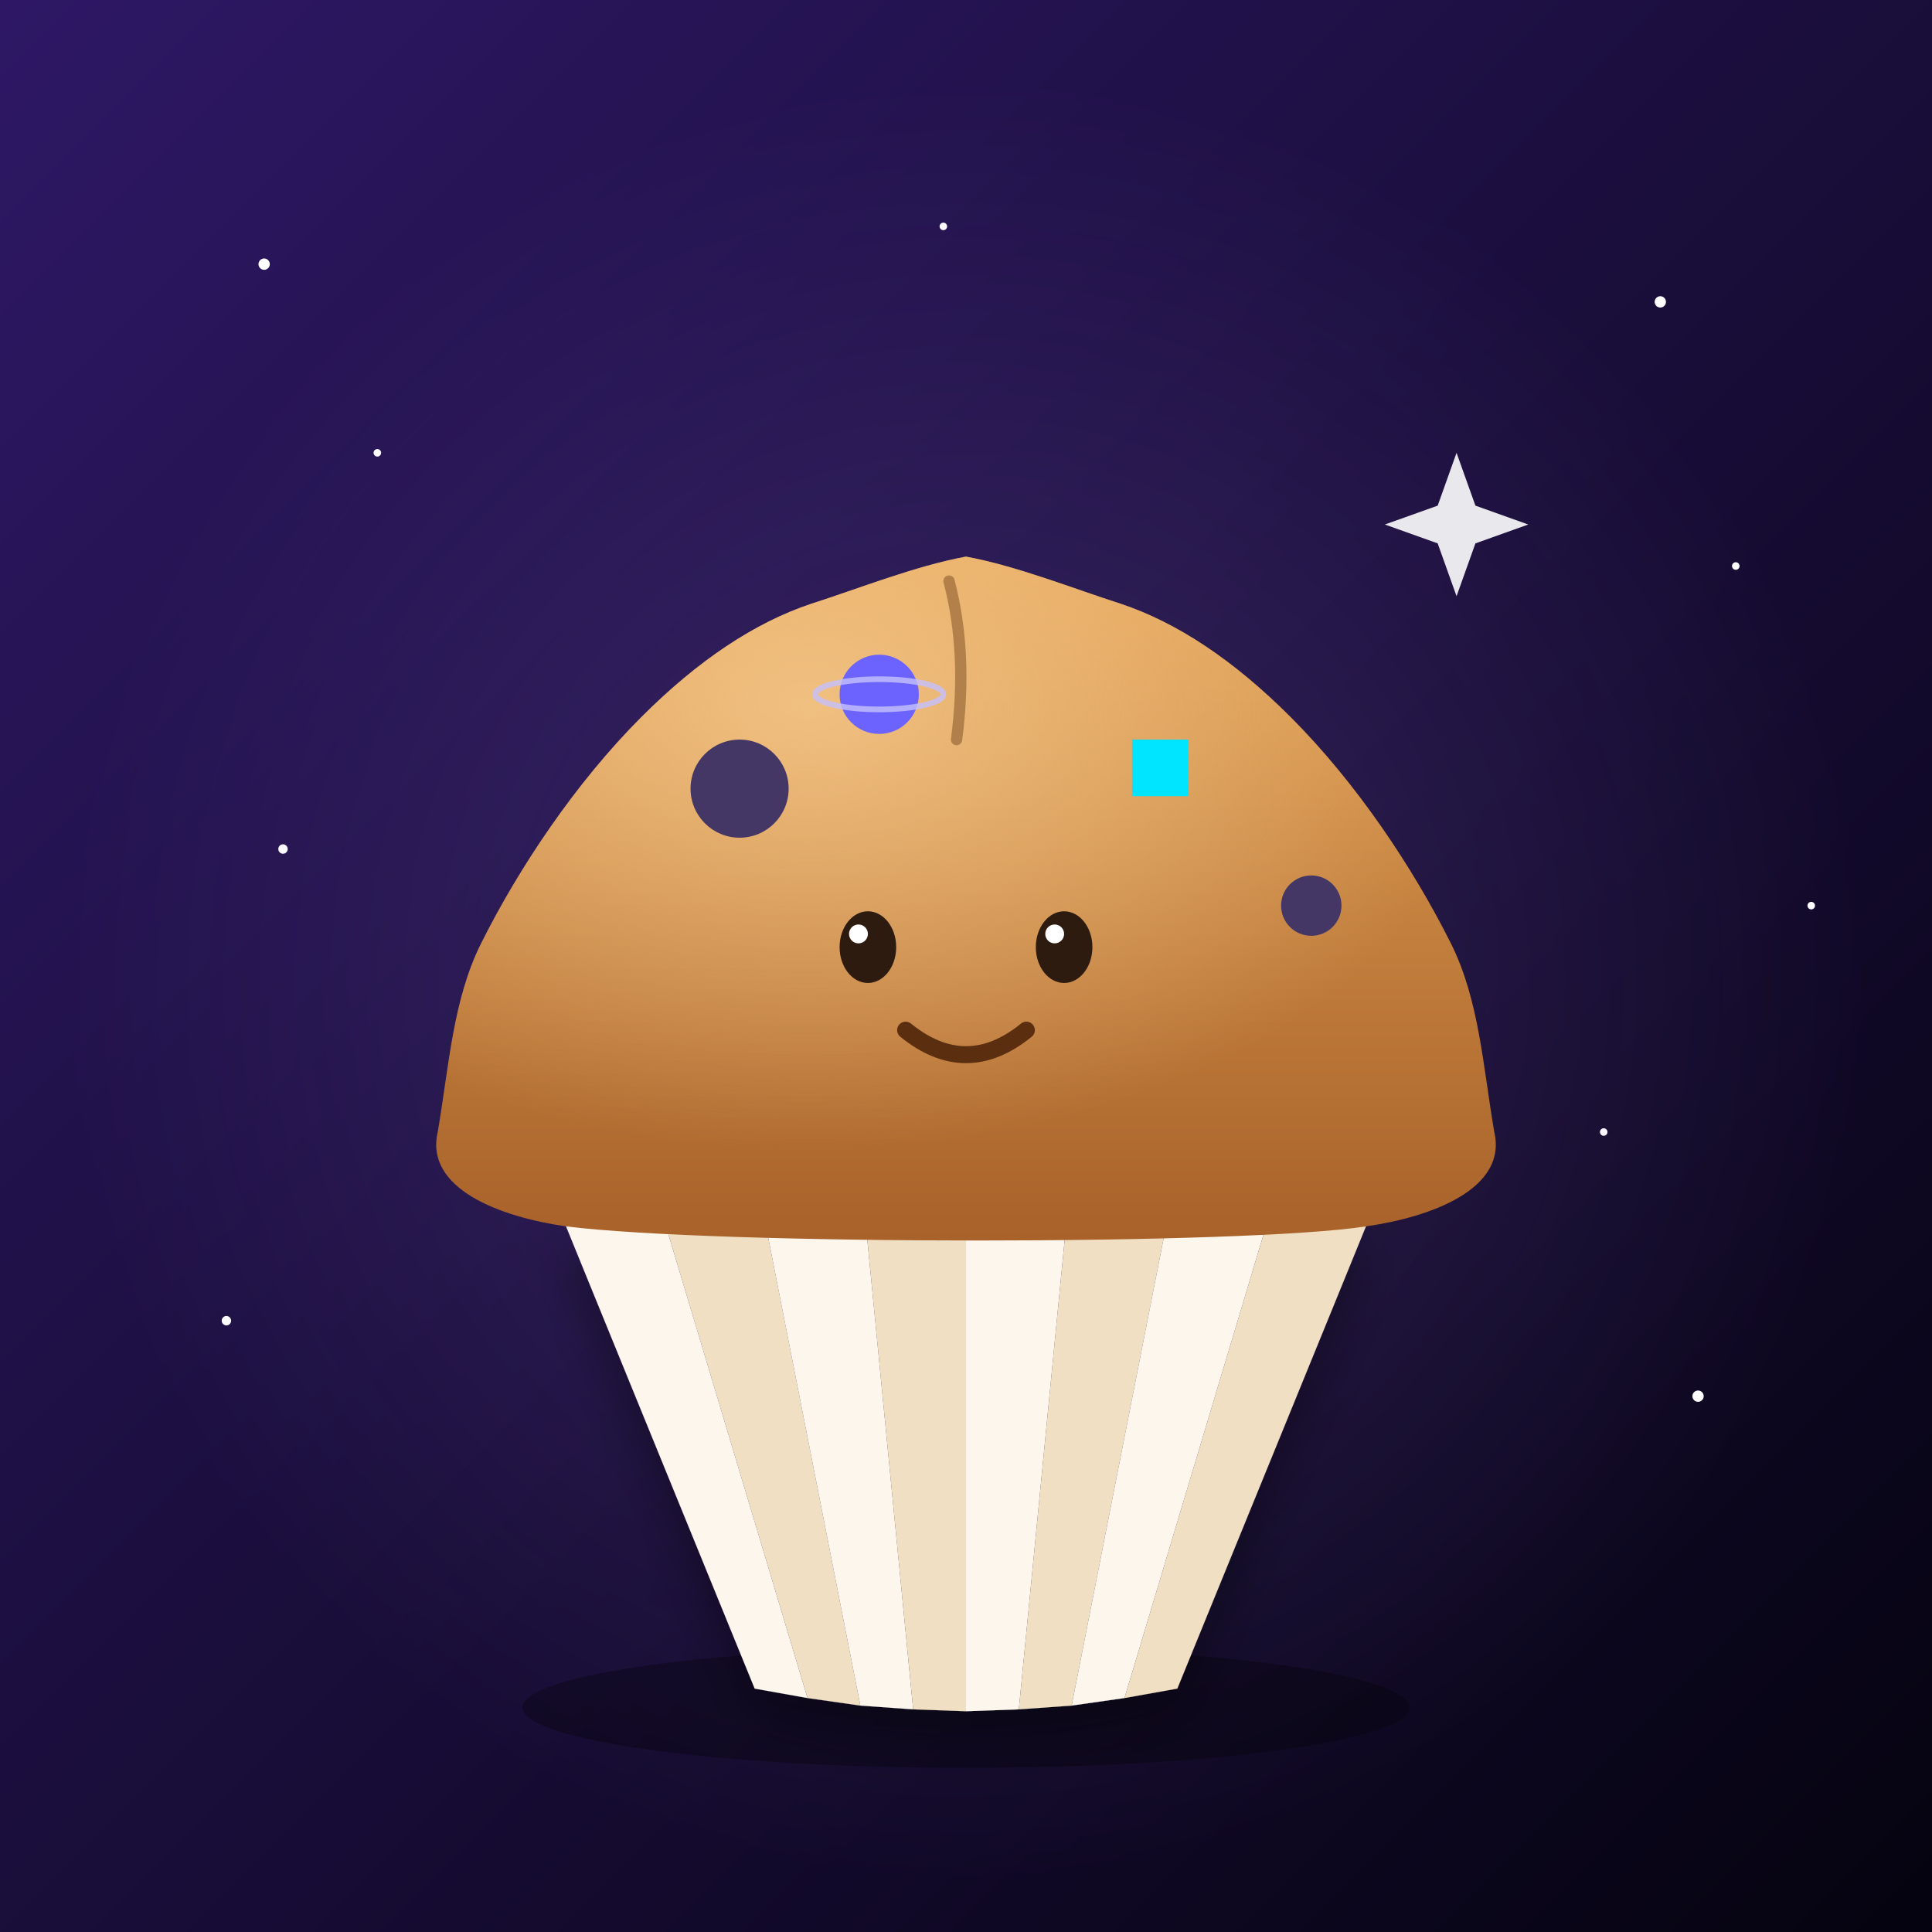
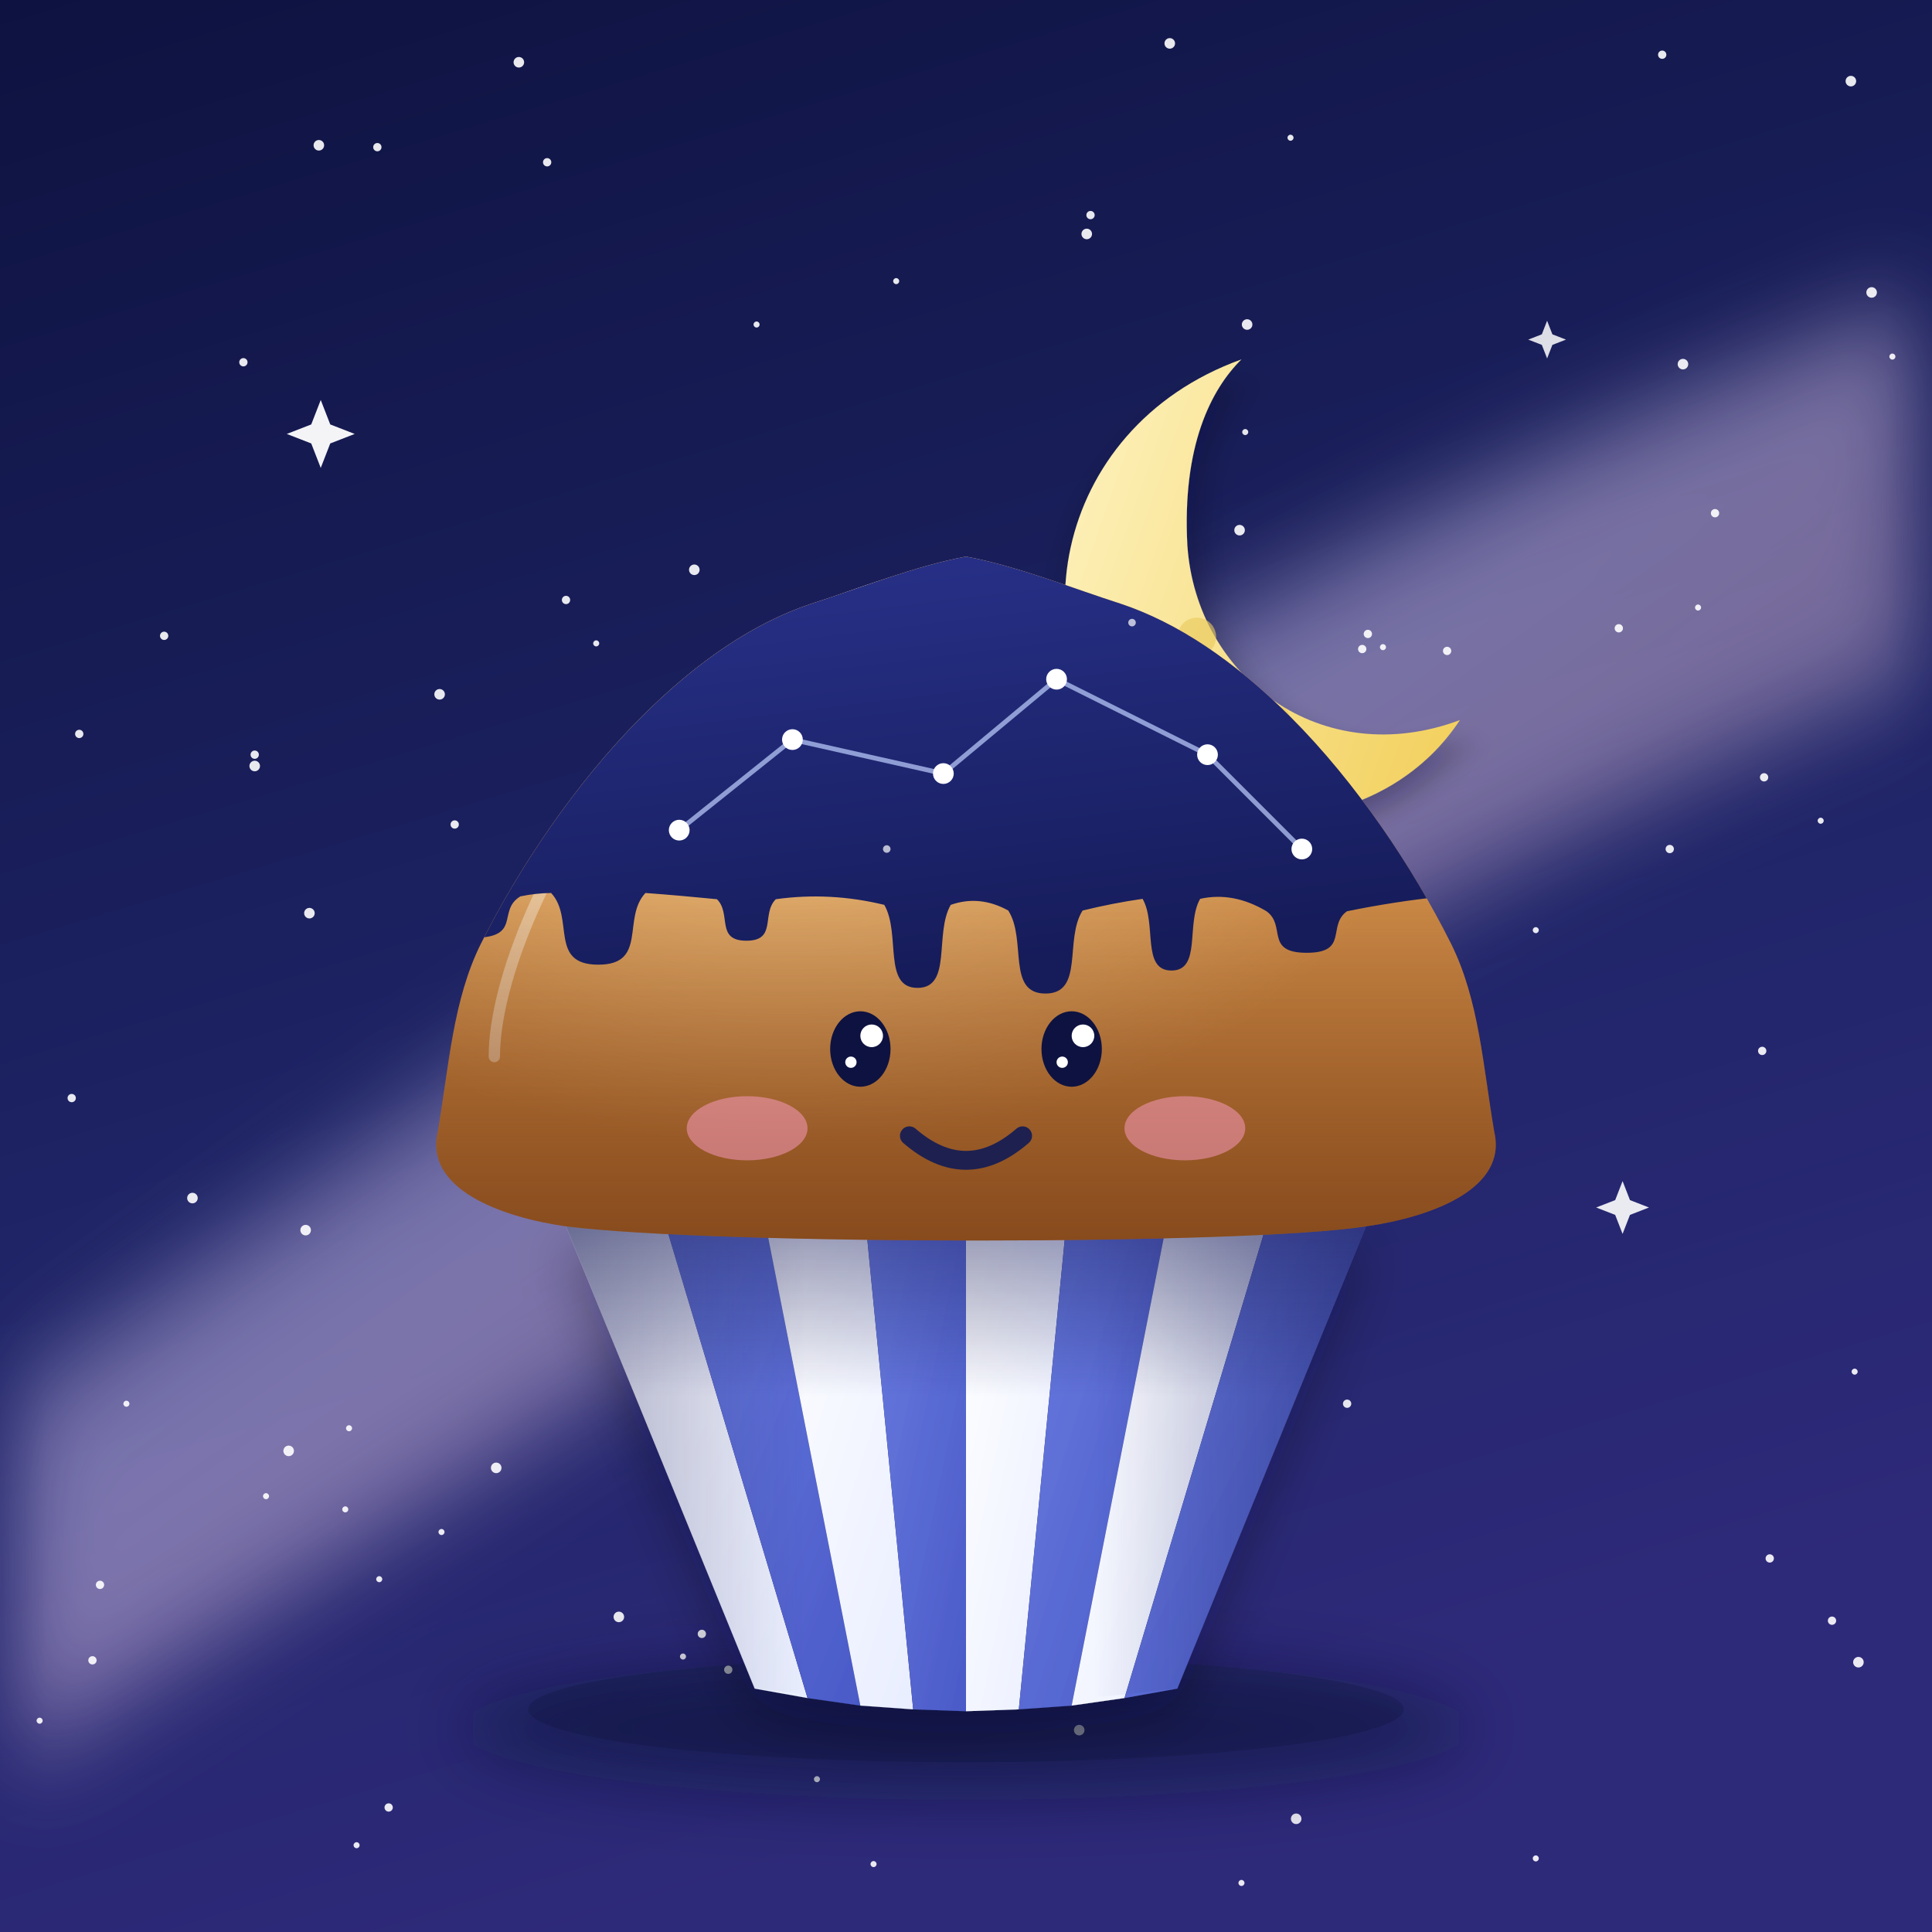
<svg xmlns="http://www.w3.org/2000/svg" width="1024" height="1024" viewBox="0 0 1024 1024">
  <defs>
-     <linearGradient id="bg" x1="0" y1="0" x2="1" y2="1">
-       <stop offset="0" stop-color="#2E1866" />
-       <stop offset="1" stop-color="#05030F" />
-     </linearGradient>
    <linearGradient id="dome" x1="0" y1="0" x2="0" y2="1">
-       <stop offset="0" stop-color="#E3A254" />
+       <stop offset="0" stop-color="#EDB062" />
      <stop offset="1" stop-color="#A8622A" />
    </linearGradient>
-     <radialGradient id="sheen" cx="0.35" cy="0.22" r="0.65">
-       <stop offset="0" stop-color="#F7CB8E" stop-opacity="0.8" />
-       <stop offset="1" stop-color="#F7CB8E" stop-opacity="0" />
+     <radialGradient id="domeSheen" cx="0.33" cy="0.24" r="0.62">
+       <stop offset="0" stop-color="#FFE0A8" stop-opacity="0.6" />
+       <stop offset="1" stop-color="#FFE0A8" stop-opacity="0" />
    </radialGradient>
-     <radialGradient id="glow" cx="0.5" cy="0.5" r="0.5">
-       <stop offset="0" stop-color="#B78CFF" stop-opacity="0.18" />
-       <stop offset="1" stop-color="#B78CFF" stop-opacity="0" />
-     </radialGradient>
-     <filter id="s" x="-30%" y="-30%" width="160%" height="160%">
-       <feDropShadow dx="0" dy="12" stdDeviation="14" flood-color="#000000" flood-opacity="0.4" />
+     <linearGradient id="domeShade" x1="0" y1="470" x2="0" y2="660" gradientUnits="userSpaceOnUse">
+       <stop offset="0" stop-color="#5A2A0A" stop-opacity="0" />
+       <stop offset="1" stop-color="#5A2A0A" stop-opacity="0.42" />
+     </linearGradient>
+     <clipPath id="domeClip">
+       <path d="M300,650 C265,645 225,630 232,600 C238,565 240,530 255,500 C275,460 305,415 340,380 C370,350 400,330 430,320 C455,312 485,300 512,295 C539,300 569,312 594,320 C624,330 654,350 684,380 C719,415 749,460 769,500 C784,530 786,565 792,600 C799,630 759,645 724,650 C660,660 380,660 300,650 Z" />
+     </clipPath>
+     <linearGradient id="linerA" x1="0" y1="0" x2="1" y2="1">
+       <stop offset="0" stop-color="#FFFFFF" />
+       <stop offset="1" stop-color="#E9EEFF" />
+     </linearGradient>
+     <linearGradient id="linerB" x1="0" y1="0" x2="1" y2="1">
+       <stop offset="0" stop-color="#6A7CE0" />
+       <stop offset="1" stop-color="#4A5AC8" />
+     </linearGradient>
+     <linearGradient id="linerShade" x1="300" y1="0" x2="724" y2="0" gradientUnits="userSpaceOnUse">
+       <stop offset="0" stop-color="#1A1E5A" stop-opacity="0.36" />
+       <stop offset="0.3" stop-color="#1A1E5A" stop-opacity="0" />
+       <stop offset="0.66" stop-color="#1A1E5A" stop-opacity="0" />
+       <stop offset="1" stop-color="#1A1E5A" stop-opacity="0.42" />
+     </linearGradient>
+     <linearGradient id="linerAO" x1="0" y1="650" x2="0" y2="740" gradientUnits="userSpaceOnUse">
+       <stop offset="0" stop-color="#1A1E5A" stop-opacity="0.45" />
+       <stop offset="1" stop-color="#1A1E5A" stop-opacity="0" />
+     </linearGradient>
+     <clipPath id="linerClip">
+       <polygon points="300,650 724,650 624,895 512,907 400,895" />
+     </clipPath>
+     <filter id="soft" x="-30%" y="-30%" width="160%" height="160%">
+       <feDropShadow dx="0" dy="12" stdDeviation="14" flood-color="#05082A" flood-opacity="0.3" />
+     </filter>
+     <filter id="small" x="-40%" y="-40%" width="180%" height="180%">
+       <feDropShadow dx="0" dy="5" stdDeviation="5" flood-color="#05082A" flood-opacity="0.3" />
+     </filter>
+     <filter id="blur18" x="-40%" y="-200%" width="180%" height="500%">
+       <feGaussianBlur stdDeviation="18" />
+     </filter>
+     <filter id="blur6" x="-50%" y="-50%" width="200%" height="200%">
+       <feGaussianBlur stdDeviation="6" />
+     </filter>
+     <filter id="blur14" x="-50%" y="-50%" width="200%" height="200%">
+       <feGaussianBlur stdDeviation="14" />
+     </filter>
+     <linearGradient id="bg" x1="0" y1="0" x2="0.3" y2="1">
+       <stop offset="0" stop-color="#0E1240" />
+       <stop offset="0.6" stop-color="#1E2466" />
+       <stop offset="1" stop-color="#2E2A7A" />
+     </linearGradient>
+     <linearGradient id="nightF" x1="0" y1="0" x2="0.3" y2="1">
+       <stop offset="0" stop-color="#2A3490" />
+       <stop offset="1" stop-color="#161C5A" />
+     </linearGradient>
+     <linearGradient id="moonF" x1="0" y1="0" x2="1" y2="1">
+       <stop offset="0" stop-color="#FFF6C8" />
+       <stop offset="1" stop-color="#F2CF5A" />
+     </linearGradient>
+     <linearGradient id="milky" x1="0" y1="0" x2="1" y2="1">
+       <stop offset="0" stop-color="#C8B4FF" stop-opacity="0" />
+       <stop offset="0.45" stop-color="#E8D8FF" stop-opacity="0.45" />
+       <stop offset="0.55" stop-color="#FFD8F0" stop-opacity="0.4" />
+       <stop offset="1" stop-color="#9AC8FF" stop-opacity="0" />
+     </linearGradient>
+     <filter id="haze">
+       <feGaussianBlur stdDeviation="26" />
    </filter>
  </defs>
  <rect width="1024" height="1024" fill="url(#bg)" />
+   <path d="M-100,820 C200,600 600,300 1124,120 L1124,320 C700,460 300,760 -100,1000 Z" fill="url(#milky)" filter="url(#haze)" />
+   <circle cx="657" cy="281" r="2.8" fill="#FFFFFF" opacity="0.9" />
+   <circle cx="387" cy="834" r="2.8" fill="#FFFFFF" opacity="0.9" />
+   <circle cx="985" cy="881" r="2.8" fill="#FFFFFF" opacity="0.9" />
+   <circle cx="687" cy="964" r="2.8" fill="#FFFFFF" opacity="0.9" />
+   <circle cx="49" cy="880" r="2.2" fill="#FFFFFF" opacity="0.9" />
+   <circle cx="814" cy="985" r="1.6" fill="#FFFFFF" opacity="0.9" />
+   <circle cx="684" cy="73" r="1.6" fill="#FFFFFF" opacity="0.9" />
+   <circle cx="135" cy="400" r="2.2" fill="#FFFFFF" opacity="0.9" />
+   <circle cx="909" cy="272" r="2.2" fill="#FFFFFF" opacity="0.9" />
+   <circle cx="576" cy="124" r="2.8" fill="#FFFFFF" opacity="0.9" />
+   <circle cx="275" cy="33" r="2.8" fill="#FFFFFF" opacity="0.9" />
+   <circle cx="241" cy="437" r="2.2" fill="#FFFFFF" opacity="0.9" />
+   <circle cx="206" cy="958" r="2.2" fill="#FFFFFF" opacity="0.9" />
+   <circle cx="183" cy="800" r="1.6" fill="#FFFFFF" opacity="0.9" />
+   <circle cx="162" cy="652" r="2.8" fill="#FFFFFF" opacity="0.9" />
+   <circle cx="475" cy="149" r="1.6" fill="#FFFFFF" opacity="0.9" />
+   <circle cx="21" cy="912" r="1.6" fill="#FFFFFF" opacity="0.9" />
+   <circle cx="234" cy="812" r="1.6" fill="#FFFFFF" opacity="0.9" />
+   <circle cx="1003" cy="189" r="1.6" fill="#FFFFFF" opacity="0.9" />
+   <circle cx="316" cy="341" r="1.6" fill="#FFFFFF" opacity="0.9" />
+   <circle cx="572" cy="917" r="2.8" fill="#FFFFFF" opacity="0.9" />
+   <circle cx="660" cy="229" r="1.6" fill="#FFFFFF" opacity="0.9" />
+   <circle cx="983" cy="727" r="1.6" fill="#FFFFFF" opacity="0.9" />
+   <circle cx="935" cy="412" r="2.2" fill="#FFFFFF" opacity="0.9" />
+   <circle cx="42" cy="389" r="2.2" fill="#FFFFFF" opacity="0.9" />
+   <circle cx="189" cy="978" r="1.6" fill="#FFFFFF" opacity="0.9" />
+   <circle cx="290" cy="86" r="2.2" fill="#FFFFFF" opacity="0.9" />
+   <circle cx="328" cy="857" r="2.8" fill="#FFFFFF" opacity="0.9" />
+   <circle cx="620" cy="23" r="2.8" fill="#FFFFFF" opacity="0.9" />
+   <circle cx="714" cy="744" r="2.2" fill="#FFFFFF" opacity="0.9" />
+   <circle cx="87" cy="337" r="2.2" fill="#FFFFFF" opacity="0.9" />
+   <circle cx="858" cy="333" r="2.2" fill="#FFFFFF" opacity="0.9" />
+   <circle cx="733" cy="343" r="1.6" fill="#FFFFFF" opacity="0.9" />
+   <circle cx="512" cy="503" r="2.8" fill="#FFFFFF" opacity="0.9" />
+   <circle cx="200" cy="78" r="2.2" fill="#FFFFFF" opacity="0.9" />
+   <circle cx="981" cy="43" r="2.8" fill="#FFFFFF" opacity="0.9" />
+   <circle cx="386" cy="885" r="2.2" fill="#FFFFFF" opacity="0.9" />
+   <circle cx="38" cy="582" r="2.2" fill="#FFFFFF" opacity="0.9" />
+   <circle cx="394" cy="405" r="2.8" fill="#FFFFFF" opacity="0.9" />
+   <circle cx="881" cy="29" r="2.2" fill="#FFFFFF" opacity="0.9" />
+   <circle cx="67" cy="744" r="1.6" fill="#FFFFFF" opacity="0.9" />
+   <circle cx="658" cy="998" r="1.6" fill="#FFFFFF" opacity="0.9" />
+   <circle cx="141" cy="793" r="1.6" fill="#FFFFFF" opacity="0.9" />
+   <circle cx="971" cy="859" r="2.2" fill="#FFFFFF" opacity="0.9" />
+   <circle cx="372" cy="544" r="2.2" fill="#FFFFFF" opacity="0.9" />
+   <circle cx="934" cy="557" r="2.2" fill="#FFFFFF" opacity="0.9" />
+   <circle cx="814" cy="493" r="1.6" fill="#FFFFFF" opacity="0.9" />
+   <circle cx="623" cy="786" r="2.2" fill="#FFFFFF" opacity="0.9" />
+   <circle cx="900" cy="322" r="1.6" fill="#FFFFFF" opacity="0.9" />
+   <circle cx="463" cy="988" r="1.6" fill="#FFFFFF" opacity="0.9" />
+   <circle cx="233" cy="368" r="2.8" fill="#FFFFFF" opacity="0.9" />
+   <circle cx="645" cy="391" r="1.6" fill="#FFFFFF" opacity="0.9" />
+   <circle cx="368" cy="302" r="2.8" fill="#FFFFFF" opacity="0.9" />
+   <circle cx="578" cy="114" r="2.2" fill="#FFFFFF" opacity="0.9" />
+   <circle cx="722" cy="344" r="2.2" fill="#FFFFFF" opacity="0.9" />
+   <circle cx="201" cy="837" r="1.6" fill="#FFFFFF" opacity="0.9" />
+   <circle cx="661" cy="172" r="2.8" fill="#FFFFFF" opacity="0.9" />
+   <circle cx="725" cy="336" r="2.2" fill="#FFFFFF" opacity="0.9" />
+   <circle cx="185" cy="757" r="1.6" fill="#FFFFFF" opacity="0.9" />
+   <circle cx="102" cy="635" r="2.8" fill="#FFFFFF" opacity="0.9" />
+   <circle cx="965" cy="435" r="1.6" fill="#FFFFFF" opacity="0.9" />
+   <circle cx="263" cy="778" r="2.8" fill="#FFFFFF" opacity="0.9" />
+   <circle cx="372" cy="866" r="2.2" fill="#FFFFFF" opacity="0.9" />
+   <circle cx="486" cy="686" r="2.2" fill="#FFFFFF" opacity="0.9" />
+   <circle cx="169" cy="77" r="2.8" fill="#FFFFFF" opacity="0.9" />
+   <circle cx="53" cy="840" r="2.2" fill="#FFFFFF" opacity="0.9" />
+   <circle cx="362" cy="878" r="1.6" fill="#FFFFFF" opacity="0.9" />
+   <circle cx="153" cy="769" r="2.8" fill="#FFFFFF" opacity="0.9" />
+   <circle cx="992" cy="155" r="2.8" fill="#FFFFFF" opacity="0.9" />
+   <circle cx="938" cy="826" r="2.2" fill="#FFFFFF" opacity="0.9" />
+   <circle cx="129" cy="192" r="2.2" fill="#FFFFFF" opacity="0.9" />
+   <circle cx="401" cy="172" r="1.6" fill="#FFFFFF" opacity="0.9" />
+   <circle cx="885" cy="450" r="2.2" fill="#FFFFFF" opacity="0.9" />
+   <circle cx="164" cy="484" r="2.8" fill="#FFFFFF" opacity="0.9" />
+   <circle cx="892" cy="193" r="2.8" fill="#FFFFFF" opacity="0.9" />
+   <circle cx="484" cy="519" r="2.8" fill="#FFFFFF" opacity="0.9" />
+   <circle cx="767" cy="345" r="2.2" fill="#FFFFFF" opacity="0.9" />
+   <circle cx="300" cy="318" r="2.2" fill="#FFFFFF" opacity="0.9" />
+   <circle cx="433" cy="943" r="1.6" fill="#FFFFFF" opacity="0.9" />
+   <circle cx="135" cy="406" r="2.8" fill="#FFFFFF" opacity="0.9" />
+   <path d="M170,212 L175.04,224.96 L188,230 L175.04,235.04 L170,248 L164.96,235.04 L152,230 L164.96,224.96 Z" fill="#FFFFFF" opacity="0.95" />
+   <path d="M860,626 L863.92,636.08 L874,640 L863.92,643.92 L860,654 L856.08,643.92 L846,640 L856.08,636.08 Z" fill="#FFFFFF" opacity="0.9" />
+   <path d="M820,170 L822.8,177.2 L830,180 L822.8,182.8 L820,190 L817.2,182.8 L810,180 L817.2,177.2 Z" fill="#FFFFFF" opacity="0.85" />
+   <ellipse cx="512" cy="916" rx="268" ry="38" fill="#05082A" opacity="0.42" filter="url(#blur18)" />
+   <ellipse cx="512" cy="906" rx="232" ry="28" fill="#05082A" opacity="0.2" />
+   <g filter="url(#soft)">
+     <polygon points="300,650 353,650 428,900 400,895" fill="url(#linerA)" />
+     <polygon points="353,650 406,650 456,904 428,900" fill="url(#linerB)" />
+     <polygon points="406,650 459,650 484,906 456,904" fill="url(#linerA)" />
+     <polygon points="459,650 512,650 512,907 484,906" fill="url(#linerB)" />
+     <polygon points="512,650 565,650 540,906 512,907" fill="url(#linerA)" />
+     <polygon points="565,650 618,650 568,904 540,906" fill="url(#linerB)" />
+     <polygon points="618,650 671,650 596,900 568,904" fill="url(#linerA)" />
+     <polygon points="671,650 724,650 624,895 596,900" fill="url(#linerB)" />
+   </g>
+   <g clip-path="url(#linerClip)">
+     <rect x="300" y="650" width="424" height="260" fill="url(#linerShade)" />
+     <rect x="300" y="650" width="424" height="90" fill="url(#linerAO)" />
+   </g>
+   <g transform="translate(640 300) rotate(-18) scale(1.7)" filter="url(#small)">
+     <path d="M30,-58 C-34,-56 -66,8 -40,52 C-18,88 30,94 60,70 C14,72 -14,32 -4,-8 C4,-38 18,-52 30,-58 Z" fill="url(#moonF)" />
+     <circle cx="-10" cy="20" r="6" fill="#E8C85A" opacity="0.6" />
+     <circle cx="6" cy="52" r="4" fill="#E8C85A" opacity="0.6" />
+   </g>
+   <path d="M300,650 C265,645 225,630 232,600 C238,565 240,530 255,500 C275,460 305,415 340,380 C370,350 400,330 430,320 C455,312 485,300 512,295 C539,300 569,312 594,320 C624,330 654,350 684,380 C719,415 749,460 769,500 C784,530 786,565 792,600 C799,630 759,645 724,650 C660,660 380,660 300,650 Z" fill="url(#dome)" />
+   <path d="M300,650 C265,645 225,630 232,600 C238,565 240,530 255,500 C275,460 305,415 340,380 C370,350 400,330 430,320 C455,312 485,300 512,295 C539,300 569,312 594,320 C624,330 654,350 684,380 C719,415 749,460 769,500 C784,530 786,565 792,600 C799,630 759,645 724,650 C660,660 380,660 300,650 Z" fill="url(#domeSheen)" />
+   <path d="M262,560 C262,520 290,450 340,390 C380,345 440,312 512,300" fill="none" stroke="#FFFFFF" stroke-width="6" stroke-linecap="round" opacity="0.35" />
+   <g clip-path="url(#domeClip)">
+     <rect x="220" y="470" width="590" height="200" fill="url(#domeShade)" />
+     <path d="M220,280 L820,280 L820,479.4 Q814.7,476.6 809.4,475.3 C797.9,483.0 810.5,497.3 786.4,497.3 C762.3,497.3 774.9,483.0 763.5,475.3 Q738.7,477.9 713.9,483.0 C703.3,490.7 715.0,505.0 692.6,505.0 C670.2,505.0 681.9,490.7 671.3,483.0 Q653.7,472.5 636.1,476.4 C628.5,489.7 636.9,514.4 620.9,514.4 C604.9,514.4 613.2,489.7 605.6,476.4 Q589.7,478.7 573.8,482.6 C564.0,498.0 574.8,526.6 554.1,526.6 C533.4,526.6 544.3,498.0 534.4,482.6 Q519.2,474.2 503.9,479.6 C495.1,495.0 504.8,523.6 486.3,523.6 C467.8,523.6 477.5,495.0 468.7,479.6 Q440.0,472.6 411.2,476.6 C403.4,484.3 412.0,498.6 395.6,498.6 C379.2,498.6 387.8,484.3 380.0,476.6 Q361.0,474.7 342.1,473.3 C329.6,486.6 343.4,511.3 317.1,511.3 C290.8,511.3 304.6,486.6 292.1,473.3 Q283.9,473.4 275.8,475.1 C263.1,482.8 277.1,497.1 250.4,497.1 C223.7,497.1 237.7,482.8 224.9,475.1 Q222.5,475.9 220,477.0 Z" fill="url(#nightF)" />
+     <polyline points="360,440 420,392 500,410 560,360 640,400 690,450" fill="none" stroke="#BFD0FF" stroke-width="2.5" opacity="0.7" />
+     <circle cx="360" cy="440" r="5.5" fill="#FFFFFF" />
+     <circle cx="420" cy="392" r="5.5" fill="#FFFFFF" />
+     <circle cx="500" cy="410" r="5.5" fill="#FFFFFF" />
+     <circle cx="560" cy="360" r="5.5" fill="#FFFFFF" />
+     <circle cx="640" cy="400" r="5.5" fill="#FFFFFF" />
+     <circle cx="690" cy="450" r="5.5" fill="#FFFFFF" />
+     <circle cx="330" cy="380" r="2" fill="#FFFFFF" opacity="0.7" />
+     <circle cx="600" cy="330" r="2" fill="#FFFFFF" opacity="0.7" />
+     <circle cx="470" cy="450" r="2" fill="#FFFFFF" opacity="0.7" />
+     <circle cx="720" cy="400" r="2" fill="#FFFFFF" opacity="0.7" />
+   </g>
+   <g fill="#FF9DC8" opacity="0.5">
+     <ellipse cx="396" cy="598" rx="32" ry="17" />
+     <ellipse cx="628" cy="598" rx="32" ry="17" />
+   </g>
+   <g fill="#0E1240">
+     <ellipse cx="456" cy="556" rx="16" ry="20" />
+     <ellipse cx="568" cy="556" rx="16" ry="20" />
+   </g>
  <g fill="#FFFFFF">
-     <circle cx="140" cy="140" r="3" />
-     <circle cx="200" cy="240" r="2" />
-     <circle cx="880" cy="160" r="3" />
-     <circle cx="920" cy="300" r="2" />
-     <circle cx="120" cy="700" r="2.5" />
-     <circle cx="900" cy="740" r="3" />
-     <circle cx="500" cy="120" r="2" />
-     <circle cx="850" cy="600" r="2" />
-     <circle cx="150" cy="450" r="2.5" />
-     <circle cx="960" cy="480" r="2" />
-   </g>
-   <circle cx="512" cy="520" r="480" fill="url(#glow)" />
-   <ellipse cx="512" cy="905" rx="235" ry="32" fill="#000000" opacity="0.3" />
-   <g filter="url(#s)">
-     <polygon points="300,650 353,650 428,900 400,895" fill="#FDF6EC" />
-     <polygon points="353,650 406,650 456,904 428,900" fill="#F0DFC3" />
-     <polygon points="406,650 459,650 484,906 456,904" fill="#FDF6EC" />
-     <polygon points="459,650 512,650 512,907 484,906" fill="#F0DFC3" />
-     <polygon points="512,650 565,650 540,906 512,907" fill="#FDF6EC" />
-     <polygon points="565,650 618,650 568,904 540,906" fill="#F0DFC3" />
-     <polygon points="618,650 671,650 596,900 568,904" fill="#FDF6EC" />
-     <polygon points="671,650 724,650 624,895 596,900" fill="#F0DFC3" />
-   </g>
-   <path d="M300,650 C265,645 225,630 232,600 C238,565 240,530 255,500 C275,460 305,415 340,380 C370,350 400,330 430,320 C455,312 485,300 512,295 C539,300 569,312 594,320 C624,330 654,350 684,380 C719,415 749,460 769,500 C784,530 786,565 792,600 C799,630 759,645 724,650 C660,660 380,660 300,650 Z" fill="url(#dome)" />
-   <path d="M300,650 C265,645 225,630 232,600 C238,565 240,530 255,500 C275,460 305,415 340,380 C370,350 400,330 430,320 C455,312 485,300 512,295 C539,300 569,312 594,320 C624,330 654,350 684,380 C719,415 749,460 769,500 C784,530 786,565 792,600 C799,630 759,645 724,650 C660,660 380,660 300,650 Z" fill="url(#sheen)" />
-   <g stroke="#7A4A22" stroke-width="6" stroke-linecap="round" fill="none" opacity="0.5">
-     <path d="M503,308 Q513,346 507,392" />
-   </g>
-   <g fill="#453765">
-     <circle cx="392" cy="418" r="26" />
-     <circle cx="695" cy="480" r="16" />
-   </g>
-   <g>
-     <circle cx="466" cy="368" r="21" fill="#6C63FF" />
-     <ellipse cx="466" cy="368" rx="34" ry="8" fill="none" stroke="#C6C0FF" stroke-width="3" opacity="0.8" />
-   </g>
-   <rect x="600" y="392" width="30" height="30" fill="#00E5FF" />
-   <g>
-     <ellipse cx="460" cy="502" rx="15" ry="19" fill="#2E1B10" />
-     <ellipse cx="564" cy="502" rx="15" ry="19" fill="#2E1B10" />
-     <circle cx="455" cy="495" r="5" fill="#FFFFFF" />
-     <circle cx="559" cy="495" r="5" fill="#FFFFFF" />
-     <path d="M480,546 Q512,572 544,546" stroke="#5C2E10" stroke-width="9" stroke-linecap="round" fill="none" />
-   </g>
-   <g fill="#FFFFFF" opacity="0.9">
-     <path d="M772,240 L782,268 L810,278 L782,288 L772,316 L762,288 L734,278 L762,268 Z" />
-   </g>
+     <circle cx="462" cy="549" r="6" />
+     <circle cx="574" cy="549" r="6" />
+     <circle cx="451" cy="563" r="3" />
+     <circle cx="563" cy="563" r="3" />
+   </g>
+   <path d="M482,602 Q512,628 542,602" stroke="#1E2050" stroke-width="10" stroke-linecap="round" fill="none" />
</svg>
